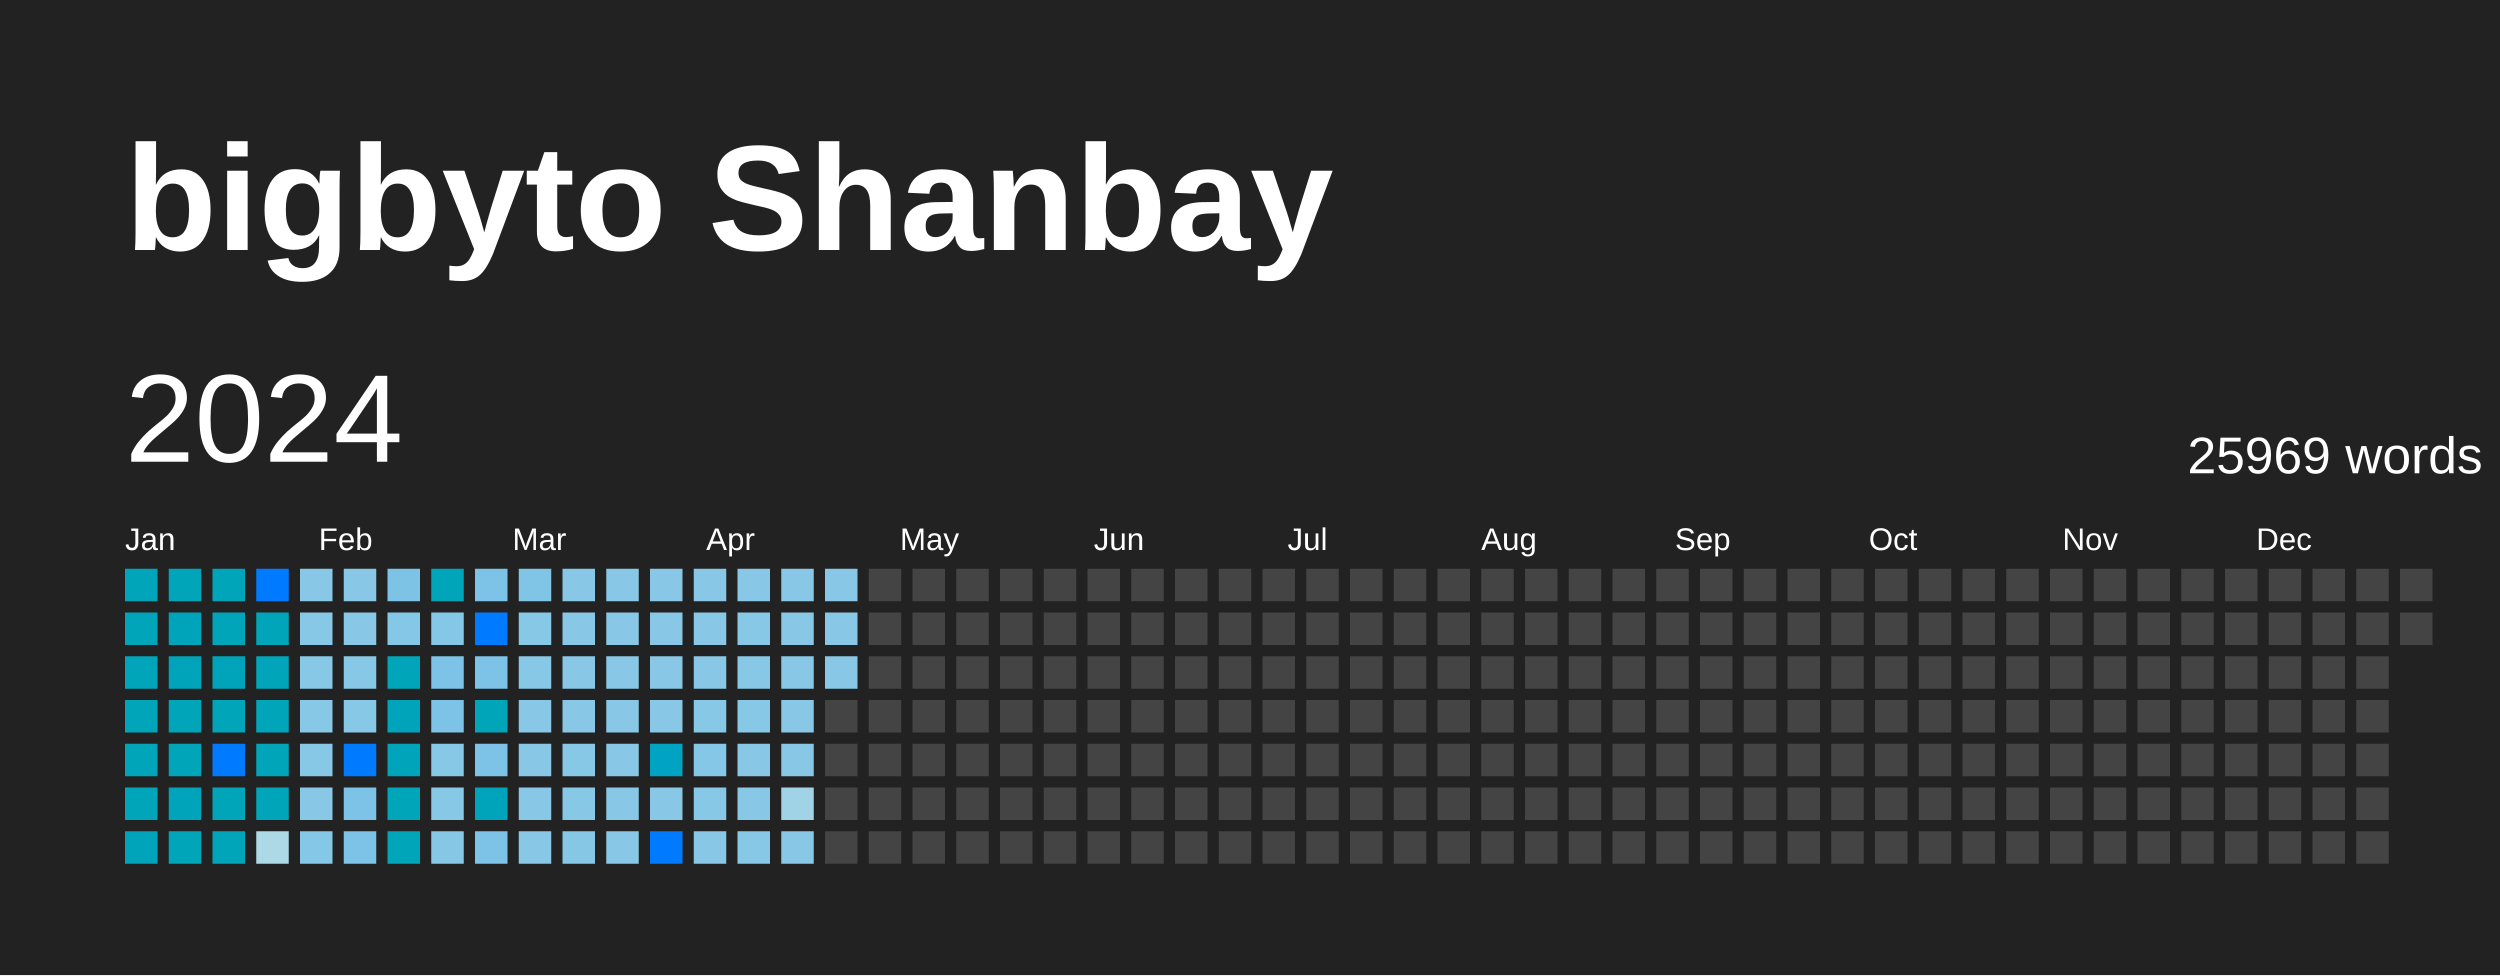
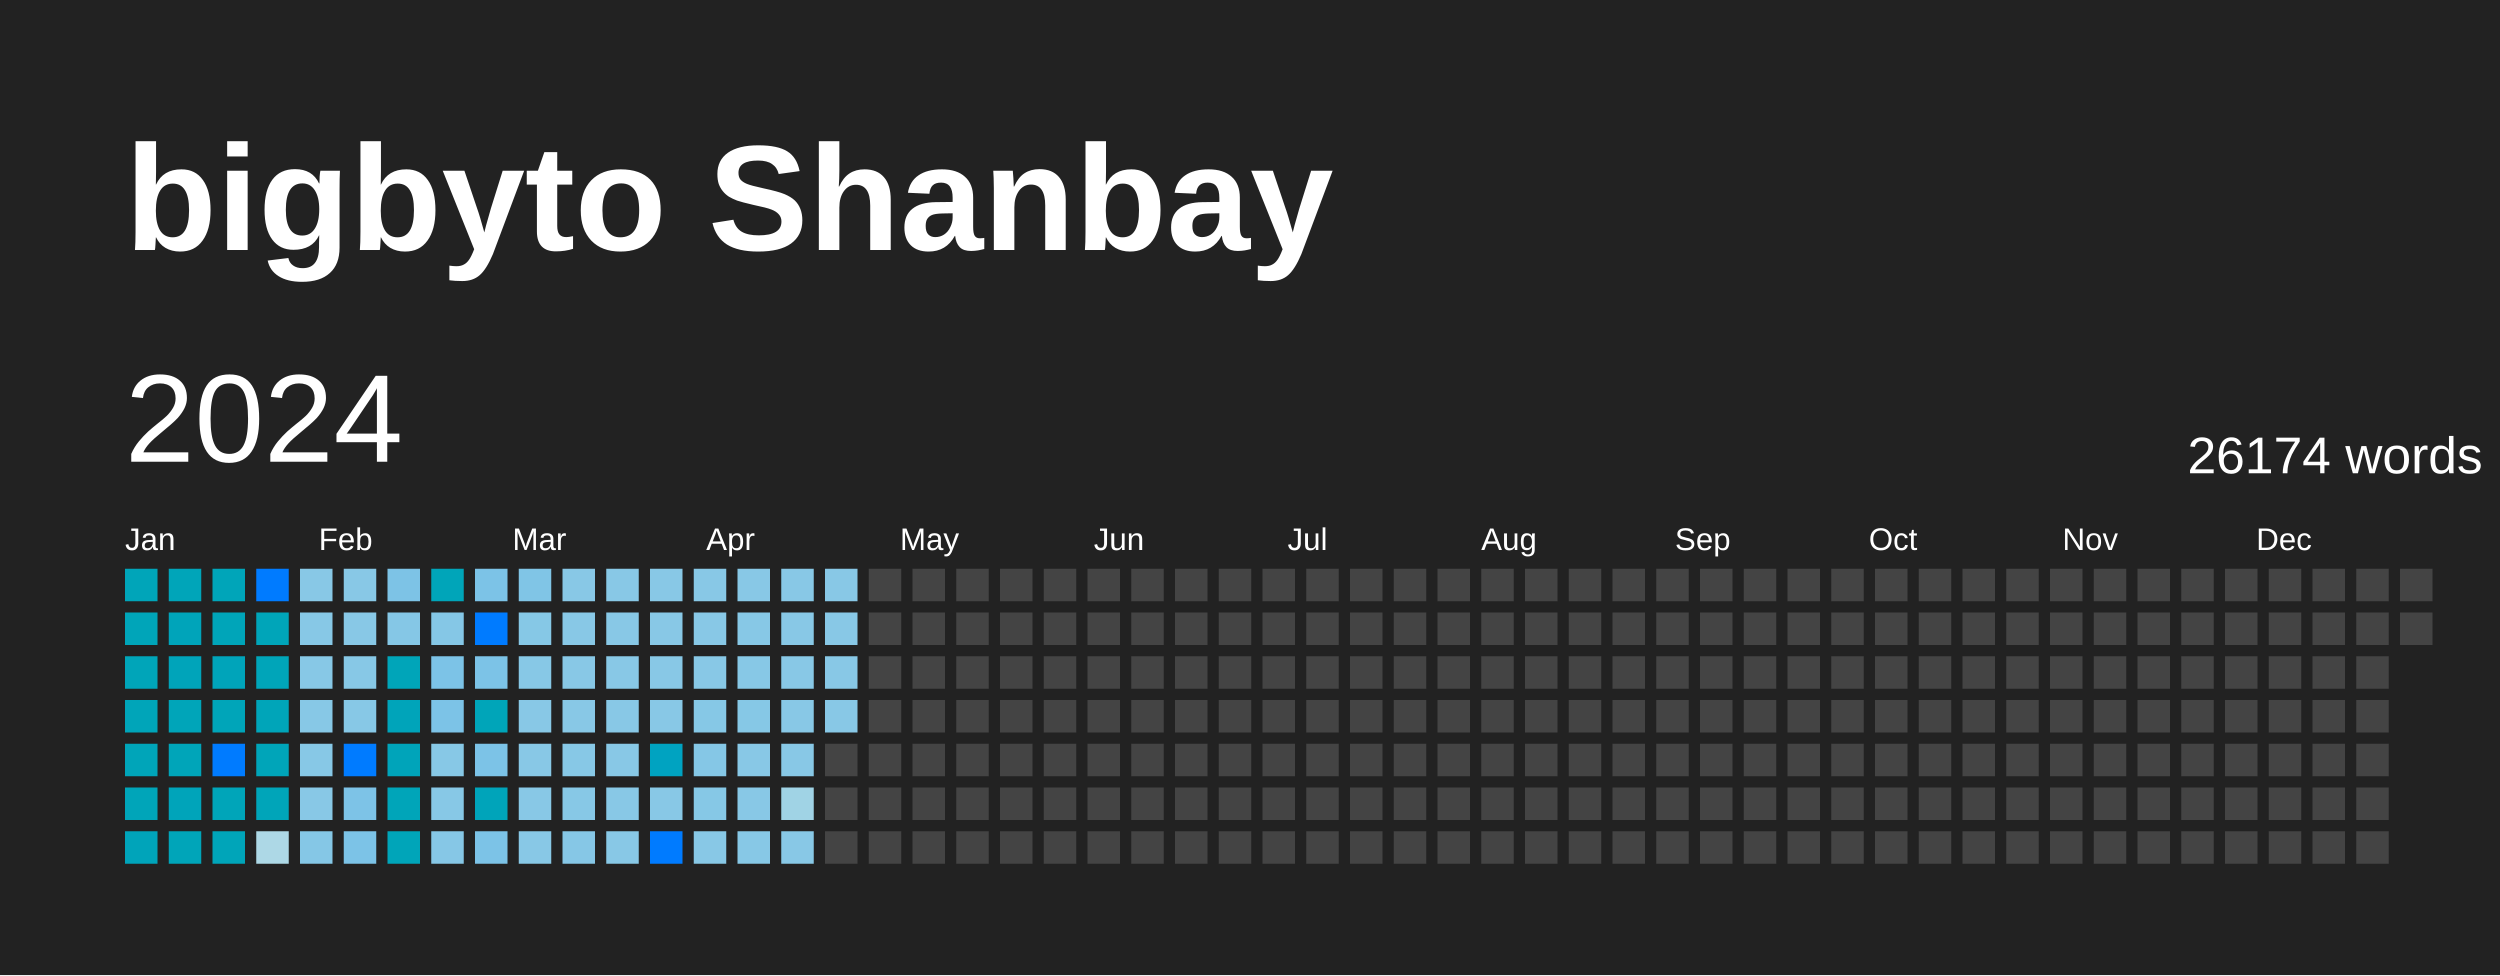
<svg xmlns="http://www.w3.org/2000/svg" baseProfile="full" height="78mm" version="1.1" viewBox="0,0,200,78" width="200mm">
  <defs />
  <rect fill="#222222" height="78" width="200" x="0" y="0" />
  <text fill="#FFFFFF" style="font-size:12px; font-family:Arial; font-weight:bold;" x="10" y="20">bigbyto Shanbay</text>
  <text dominant-baseline="hanging" fill="#FFFFFF" style="font-size:10.0px; font-family:Arial;" x="10" y="30">2024</text>
-   <text dominant-baseline="hanging" fill="#FFFFFF" style="font-size:4.125px; font-family:Arial;" x="175" y="35">25969 words</text>
+   <text dominant-baseline="hanging" fill="#FFFFFF" style="font-size:4.125px; font-family:Arial;" x="175" y="35">26174 words</text>
  <text fill="#FFFFFF" style="font-size:2.5px; font-family:Arial" x="10.0" y="44">Jan</text>
  <text fill="#FFFFFF" style="font-size:2.5px; font-family:Arial" x="25.5" y="44">Feb</text>
  <text fill="#FFFFFF" style="font-size:2.5px; font-family:Arial" x="41.0" y="44">Mar</text>
  <text fill="#FFFFFF" style="font-size:2.5px; font-family:Arial" x="56.5" y="44">Apr</text>
  <text fill="#FFFFFF" style="font-size:2.5px; font-family:Arial" x="72.0" y="44">May</text>
  <text fill="#FFFFFF" style="font-size:2.5px; font-family:Arial" x="87.5" y="44">Jun</text>
  <text fill="#FFFFFF" style="font-size:2.5px; font-family:Arial" x="103.0" y="44">Jul</text>
  <text fill="#FFFFFF" style="font-size:2.5px; font-family:Arial" x="118.5" y="44">Aug</text>
  <text fill="#FFFFFF" style="font-size:2.5px; font-family:Arial" x="134.0" y="44">Sep</text>
  <text fill="#FFFFFF" style="font-size:2.5px; font-family:Arial" x="149.5" y="44">Oct</text>
  <text fill="#FFFFFF" style="font-size:2.5px; font-family:Arial" x="165.0" y="44">Nov</text>
  <text fill="#FFFFFF" style="font-size:2.5px; font-family:Arial" x="180.5" y="44">Dec</text>
  <rect fill="#00a5b9" height="2.6" width="2.6" x="10.0" y="45.5" />
  <rect fill="#00a5b9" height="2.6" width="2.6" x="10.0" y="49.0" />
  <rect fill="#00a5b9" height="2.6" width="2.6" x="10.0" y="52.5" />
  <rect fill="#00a5b9" height="2.6" width="2.6" x="10.0" y="56.0" />
  <rect fill="#00a5b9" height="2.6" width="2.6" x="10.0" y="59.5" />
  <rect fill="#00a5b9" height="2.6" width="2.6" x="10.0" y="63.0" />
  <rect fill="#00a4ba" height="2.6" width="2.6" x="10.0" y="66.5" />
  <rect fill="#00a5b9" height="2.6" width="2.6" x="13.5" y="45.5" />
  <rect fill="#00a4ba" height="2.6" width="2.6" x="13.5" y="49.0" />
  <rect fill="#00a4ba" height="2.6" width="2.6" x="13.5" y="52.5" />
  <rect fill="#00a5b9" height="2.6" width="2.6" x="13.5" y="56.0" />
  <rect fill="#00a5b9" height="2.6" width="2.6" x="13.5" y="59.5" />
  <rect fill="#00a4ba" height="2.6" width="2.6" x="13.5" y="63.0" />
  <rect fill="#00a5b9" height="2.6" width="2.6" x="13.5" y="66.5" />
  <rect fill="#00a5b9" height="2.6" width="2.6" x="17.0" y="45.5" />
  <rect fill="#00a5b9" height="2.6" width="2.6" x="17.0" y="49.0" />
  <rect fill="#00a4ba" height="2.6" width="2.6" x="17.0" y="52.5" />
  <rect fill="#00a5b9" height="2.6" width="2.6" x="17.0" y="56.0" />
  <rect fill="#007BFF" height="2.6" width="2.6" x="17.0" y="59.5" />
  <rect fill="#00a5b9" height="2.6" width="2.6" x="17.0" y="63.0" />
  <rect fill="#00a5b9" height="2.6" width="2.6" x="17.0" y="66.5" />
  <rect fill="#007BFF" height="2.6" width="2.6" x="20.5" y="45.5" />
  <rect fill="#00a5b9" height="2.6" width="2.6" x="20.5" y="49.0" />
  <rect fill="#00a5b9" height="2.6" width="2.6" x="20.5" y="52.5" />
  <rect fill="#00a5b9" height="2.6" width="2.6" x="20.5" y="56.0" />
  <rect fill="#00a5b9" height="2.6" width="2.6" x="20.5" y="59.5" />
  <rect fill="#00a5b9" height="2.6" width="2.6" x="20.5" y="63.0" />
  <rect fill="#add8e6" height="2.6" width="2.6" x="20.5" y="66.5" />
  <rect fill="#88c8e6" height="2.6" width="2.6" x="24.0" y="45.5" />
  <rect fill="#87c8e6" height="2.6" width="2.6" x="24.0" y="49.0" />
  <rect fill="#87c8e6" height="2.6" width="2.6" x="24.0" y="52.5" />
  <rect fill="#87c8e6" height="2.6" width="2.6" x="24.0" y="56.0" />
  <rect fill="#87c8e6" height="2.6" width="2.6" x="24.0" y="59.5" />
  <rect fill="#88c8e6" height="2.6" width="2.6" x="24.0" y="63.0" />
  <rect fill="#85c7e6" height="2.6" width="2.6" x="24.0" y="66.5" />
  <rect fill="#88c8e6" height="2.6" width="2.6" x="27.5" y="45.5" />
  <rect fill="#88c8e6" height="2.6" width="2.6" x="27.5" y="49.0" />
  <rect fill="#87c8e6" height="2.6" width="2.6" x="27.5" y="52.5" />
  <rect fill="#87c8e6" height="2.6" width="2.6" x="27.5" y="56.0" />
  <rect fill="#007BFF" height="2.6" width="2.6" x="27.5" y="59.5" />
  <rect fill="#7dc3e7" height="2.6" width="2.6" x="27.5" y="63.0" />
  <rect fill="#7cc3e7" height="2.6" width="2.6" x="27.5" y="66.5" />
  <rect fill="#7dc3e6" height="2.6" width="2.6" x="31.0" y="45.5" />
  <rect fill="#85c7e6" height="2.6" width="2.6" x="31.0" y="49.0" />
  <rect fill="#00a5b9" height="2.6" width="2.6" x="31.0" y="52.5" />
  <rect fill="#00a4ba" height="2.6" width="2.6" x="31.0" y="56.0" />
  <rect fill="#00a4ba" height="2.6" width="2.6" x="31.0" y="59.5" />
  <rect fill="#00a5b9" height="2.6" width="2.6" x="31.0" y="63.0" />
  <rect fill="#00a5b9" height="2.6" width="2.6" x="31.0" y="66.5" />
  <rect fill="#00a5b9" height="2.6" width="2.6" x="34.5" y="45.5" />
  <rect fill="#85c7e6" height="2.6" width="2.6" x="34.5" y="49.0" />
  <rect fill="#7cc3e7" height="2.6" width="2.6" x="34.5" y="52.5" />
  <rect fill="#7cc3e7" height="2.6" width="2.6" x="34.5" y="56.0" />
  <rect fill="#87c8e6" height="2.6" width="2.6" x="34.5" y="59.5" />
  <rect fill="#87c8e6" height="2.6" width="2.6" x="34.5" y="63.0" />
  <rect fill="#86c7e6" height="2.6" width="2.6" x="34.5" y="66.5" />
  <rect fill="#7cc3e7" height="2.6" width="2.6" x="38.0" y="45.5" />
  <rect fill="#007BFF" height="2.6" width="2.6" x="38.0" y="49.0" />
  <rect fill="#7cc3e7" height="2.6" width="2.6" x="38.0" y="52.5" />
  <rect fill="#00a5b9" height="2.6" width="2.6" x="38.0" y="56.0" />
  <rect fill="#7cc3e7" height="2.6" width="2.6" x="38.0" y="59.5" />
  <rect fill="#00a4ba" height="2.6" width="2.6" x="38.0" y="63.0" />
  <rect fill="#7cc3e7" height="2.6" width="2.6" x="38.0" y="66.5" />
  <rect fill="#80c5e6" height="2.6" width="2.6" x="41.5" y="45.5" />
  <rect fill="#86c8e6" height="2.6" width="2.6" x="41.5" y="49.0" />
  <rect fill="#87c8e6" height="2.6" width="2.6" x="41.5" y="52.5" />
  <rect fill="#88c8e6" height="2.6" width="2.6" x="41.5" y="56.0" />
  <rect fill="#88c8e6" height="2.6" width="2.6" x="41.5" y="59.5" />
  <rect fill="#88c8e6" height="2.6" width="2.6" x="41.5" y="63.0" />
  <rect fill="#88c8e6" height="2.6" width="2.6" x="41.5" y="66.5" />
  <rect fill="#88c8e6" height="2.6" width="2.6" x="45.0" y="45.5" />
  <rect fill="#88c8e6" height="2.6" width="2.6" x="45.0" y="49.0" />
  <rect fill="#88c8e6" height="2.6" width="2.6" x="45.0" y="52.5" />
  <rect fill="#88c8e6" height="2.6" width="2.6" x="45.0" y="56.0" />
  <rect fill="#87c8e6" height="2.6" width="2.6" x="45.0" y="59.5" />
  <rect fill="#87c8e6" height="2.6" width="2.6" x="45.0" y="63.0" />
  <rect fill="#86c7e6" height="2.6" width="2.6" x="45.0" y="66.5" />
  <rect fill="#88c8e6" height="2.6" width="2.6" x="48.5" y="45.5" />
  <rect fill="#88c8e6" height="2.6" width="2.6" x="48.5" y="49.0" />
  <rect fill="#88c8e6" height="2.6" width="2.6" x="48.5" y="52.5" />
  <rect fill="#88c8e6" height="2.6" width="2.6" x="48.5" y="56.0" />
  <rect fill="#88c8e6" height="2.6" width="2.6" x="48.5" y="59.5" />
  <rect fill="#88c8e6" height="2.6" width="2.6" x="48.5" y="63.0" />
  <rect fill="#88c8e6" height="2.6" width="2.6" x="48.5" y="66.5" />
  <rect fill="#88c8e6" height="2.6" width="2.6" x="52.0" y="45.5" />
  <rect fill="#88c8e6" height="2.6" width="2.6" x="52.0" y="49.0" />
  <rect fill="#88c8e6" height="2.6" width="2.6" x="52.0" y="52.5" />
  <rect fill="#88c8e6" height="2.6" width="2.6" x="52.0" y="56.0" />
  <rect fill="#00a3c1" height="2.6" width="2.6" x="52.0" y="59.5" />
  <rect fill="#88c8e6" height="2.6" width="2.6" x="52.0" y="63.0" />
  <rect fill="#007BFF" height="2.6" width="2.6" x="52.0" y="66.5" />
  <rect fill="#88c8e6" height="2.6" width="2.6" x="55.5" y="45.5" />
  <rect fill="#88c8e6" height="2.6" width="2.6" x="55.5" y="49.0" />
  <rect fill="#88c8e6" height="2.6" width="2.6" x="55.5" y="52.5" />
  <rect fill="#86c8e6" height="2.6" width="2.6" x="55.5" y="56.0" />
  <rect fill="#85c7e6" height="2.6" width="2.6" x="55.5" y="59.5" />
  <rect fill="#86c8e6" height="2.6" width="2.6" x="55.5" y="63.0" />
  <rect fill="#88c8e6" height="2.6" width="2.6" x="55.5" y="66.5" />
  <rect fill="#88c8e6" height="2.6" width="2.6" x="59.0" y="45.5" />
  <rect fill="#87c8e6" height="2.6" width="2.6" x="59.0" y="49.0" />
  <rect fill="#87c8e6" height="2.6" width="2.6" x="59.0" y="52.5" />
  <rect fill="#86c8e6" height="2.6" width="2.6" x="59.0" y="56.0" />
  <rect fill="#88c8e6" height="2.6" width="2.6" x="59.0" y="59.5" />
  <rect fill="#88c8e6" height="2.6" width="2.6" x="59.0" y="63.0" />
  <rect fill="#87c8e6" height="2.6" width="2.6" x="59.0" y="66.5" />
  <rect fill="#88c8e6" height="2.6" width="2.6" x="62.5" y="45.5" />
  <rect fill="#88c8e6" height="2.6" width="2.6" x="62.5" y="49.0" />
  <rect fill="#88c8e6" height="2.6" width="2.6" x="62.5" y="52.5" />
  <rect fill="#88c8e6" height="2.6" width="2.6" x="62.5" y="56.0" />
  <rect fill="#88c8e6" height="2.6" width="2.6" x="62.5" y="59.5" />
  <rect fill="#a0d3e5" height="2.6" width="2.6" x="62.5" y="63.0" />
  <rect fill="#88c8e6" height="2.6" width="2.6" x="62.5" y="66.5" />
  <rect fill="#88c8e6" height="2.6" width="2.6" x="66.0" y="45.5" />
  <rect fill="#88c8e6" height="2.6" width="2.6" x="66.0" y="49.0" />
  <rect fill="#88c8e6" height="2.6" width="2.6" x="66.0" y="52.5" />
-   <rect fill="#444444" height="2.6" width="2.6" x="66.0" y="56.0" />
+   <rect fill="#88c8e6" height="2.6" width="2.6" x="66.0" y="56.0" />
  <rect fill="#444444" height="2.6" width="2.6" x="66.0" y="59.5" />
  <rect fill="#444444" height="2.6" width="2.6" x="66.0" y="63.0" />
  <rect fill="#444444" height="2.6" width="2.6" x="66.0" y="66.5" />
  <rect fill="#444444" height="2.6" width="2.6" x="69.5" y="45.5" />
  <rect fill="#444444" height="2.6" width="2.6" x="69.5" y="49.0" />
  <rect fill="#444444" height="2.6" width="2.6" x="69.5" y="52.5" />
  <rect fill="#444444" height="2.6" width="2.6" x="69.5" y="56.0" />
  <rect fill="#444444" height="2.6" width="2.6" x="69.5" y="59.5" />
  <rect fill="#444444" height="2.6" width="2.6" x="69.5" y="63.0" />
  <rect fill="#444444" height="2.6" width="2.6" x="69.5" y="66.5" />
  <rect fill="#444444" height="2.6" width="2.6" x="73.0" y="45.5" />
  <rect fill="#444444" height="2.6" width="2.6" x="73.0" y="49.0" />
  <rect fill="#444444" height="2.6" width="2.6" x="73.0" y="52.5" />
  <rect fill="#444444" height="2.6" width="2.6" x="73.0" y="56.0" />
  <rect fill="#444444" height="2.6" width="2.6" x="73.0" y="59.5" />
  <rect fill="#444444" height="2.6" width="2.6" x="73.0" y="63.0" />
  <rect fill="#444444" height="2.6" width="2.6" x="73.0" y="66.5" />
  <rect fill="#444444" height="2.6" width="2.6" x="76.5" y="45.5" />
  <rect fill="#444444" height="2.6" width="2.6" x="76.5" y="49.0" />
  <rect fill="#444444" height="2.6" width="2.6" x="76.5" y="52.5" />
  <rect fill="#444444" height="2.6" width="2.6" x="76.5" y="56.0" />
  <rect fill="#444444" height="2.6" width="2.6" x="76.5" y="59.5" />
  <rect fill="#444444" height="2.6" width="2.6" x="76.5" y="63.0" />
  <rect fill="#444444" height="2.6" width="2.6" x="76.5" y="66.5" />
  <rect fill="#444444" height="2.6" width="2.6" x="80.0" y="45.5" />
  <rect fill="#444444" height="2.6" width="2.6" x="80.0" y="49.0" />
  <rect fill="#444444" height="2.6" width="2.6" x="80.0" y="52.5" />
  <rect fill="#444444" height="2.6" width="2.6" x="80.0" y="56.0" />
  <rect fill="#444444" height="2.6" width="2.6" x="80.0" y="59.5" />
  <rect fill="#444444" height="2.6" width="2.6" x="80.0" y="63.0" />
  <rect fill="#444444" height="2.6" width="2.6" x="80.0" y="66.5" />
  <rect fill="#444444" height="2.6" width="2.6" x="83.5" y="45.5" />
  <rect fill="#444444" height="2.6" width="2.6" x="83.5" y="49.0" />
  <rect fill="#444444" height="2.6" width="2.6" x="83.5" y="52.5" />
  <rect fill="#444444" height="2.6" width="2.6" x="83.5" y="56.0" />
  <rect fill="#444444" height="2.6" width="2.6" x="83.5" y="59.5" />
  <rect fill="#444444" height="2.6" width="2.6" x="83.5" y="63.0" />
  <rect fill="#444444" height="2.6" width="2.6" x="83.5" y="66.5" />
  <rect fill="#444444" height="2.6" width="2.6" x="87.0" y="45.5" />
  <rect fill="#444444" height="2.6" width="2.6" x="87.0" y="49.0" />
  <rect fill="#444444" height="2.6" width="2.6" x="87.0" y="52.5" />
  <rect fill="#444444" height="2.6" width="2.6" x="87.0" y="56.0" />
  <rect fill="#444444" height="2.6" width="2.6" x="87.0" y="59.5" />
  <rect fill="#444444" height="2.6" width="2.6" x="87.0" y="63.0" />
  <rect fill="#444444" height="2.6" width="2.6" x="87.0" y="66.5" />
  <rect fill="#444444" height="2.6" width="2.6" x="90.5" y="45.5" />
  <rect fill="#444444" height="2.6" width="2.6" x="90.5" y="49.0" />
  <rect fill="#444444" height="2.6" width="2.6" x="90.5" y="52.5" />
  <rect fill="#444444" height="2.6" width="2.6" x="90.5" y="56.0" />
  <rect fill="#444444" height="2.6" width="2.6" x="90.5" y="59.5" />
  <rect fill="#444444" height="2.6" width="2.6" x="90.5" y="63.0" />
  <rect fill="#444444" height="2.6" width="2.6" x="90.5" y="66.5" />
  <rect fill="#444444" height="2.6" width="2.6" x="94.0" y="45.5" />
  <rect fill="#444444" height="2.6" width="2.6" x="94.0" y="49.0" />
  <rect fill="#444444" height="2.6" width="2.6" x="94.0" y="52.5" />
  <rect fill="#444444" height="2.6" width="2.6" x="94.0" y="56.0" />
  <rect fill="#444444" height="2.6" width="2.6" x="94.0" y="59.5" />
  <rect fill="#444444" height="2.6" width="2.6" x="94.0" y="63.0" />
  <rect fill="#444444" height="2.6" width="2.6" x="94.0" y="66.5" />
  <rect fill="#444444" height="2.6" width="2.6" x="97.5" y="45.5" />
  <rect fill="#444444" height="2.6" width="2.6" x="97.5" y="49.0" />
  <rect fill="#444444" height="2.6" width="2.6" x="97.5" y="52.5" />
  <rect fill="#444444" height="2.6" width="2.6" x="97.5" y="56.0" />
  <rect fill="#444444" height="2.6" width="2.6" x="97.5" y="59.5" />
  <rect fill="#444444" height="2.6" width="2.6" x="97.5" y="63.0" />
  <rect fill="#444444" height="2.6" width="2.6" x="97.5" y="66.5" />
  <rect fill="#444444" height="2.6" width="2.6" x="101.0" y="45.5" />
  <rect fill="#444444" height="2.6" width="2.6" x="101.0" y="49.0" />
  <rect fill="#444444" height="2.6" width="2.6" x="101.0" y="52.5" />
  <rect fill="#444444" height="2.6" width="2.6" x="101.0" y="56.0" />
  <rect fill="#444444" height="2.6" width="2.6" x="101.0" y="59.5" />
  <rect fill="#444444" height="2.6" width="2.6" x="101.0" y="63.0" />
  <rect fill="#444444" height="2.6" width="2.6" x="101.0" y="66.5" />
  <rect fill="#444444" height="2.6" width="2.6" x="104.5" y="45.5" />
  <rect fill="#444444" height="2.6" width="2.6" x="104.5" y="49.0" />
  <rect fill="#444444" height="2.6" width="2.6" x="104.5" y="52.5" />
  <rect fill="#444444" height="2.6" width="2.6" x="104.5" y="56.0" />
  <rect fill="#444444" height="2.6" width="2.6" x="104.5" y="59.5" />
  <rect fill="#444444" height="2.6" width="2.6" x="104.5" y="63.0" />
  <rect fill="#444444" height="2.6" width="2.6" x="104.5" y="66.5" />
  <rect fill="#444444" height="2.6" width="2.6" x="108.0" y="45.5" />
  <rect fill="#444444" height="2.6" width="2.6" x="108.0" y="49.0" />
  <rect fill="#444444" height="2.6" width="2.6" x="108.0" y="52.5" />
  <rect fill="#444444" height="2.6" width="2.6" x="108.0" y="56.0" />
  <rect fill="#444444" height="2.6" width="2.6" x="108.0" y="59.5" />
  <rect fill="#444444" height="2.6" width="2.6" x="108.0" y="63.0" />
  <rect fill="#444444" height="2.6" width="2.6" x="108.0" y="66.5" />
  <rect fill="#444444" height="2.6" width="2.6" x="111.5" y="45.5" />
  <rect fill="#444444" height="2.6" width="2.6" x="111.5" y="49.0" />
  <rect fill="#444444" height="2.6" width="2.6" x="111.5" y="52.5" />
  <rect fill="#444444" height="2.6" width="2.6" x="111.5" y="56.0" />
  <rect fill="#444444" height="2.6" width="2.6" x="111.5" y="59.5" />
  <rect fill="#444444" height="2.6" width="2.6" x="111.5" y="63.0" />
  <rect fill="#444444" height="2.6" width="2.6" x="111.5" y="66.5" />
  <rect fill="#444444" height="2.6" width="2.6" x="115.0" y="45.5" />
  <rect fill="#444444" height="2.6" width="2.6" x="115.0" y="49.0" />
  <rect fill="#444444" height="2.6" width="2.6" x="115.0" y="52.5" />
  <rect fill="#444444" height="2.6" width="2.6" x="115.0" y="56.0" />
  <rect fill="#444444" height="2.6" width="2.6" x="115.0" y="59.5" />
  <rect fill="#444444" height="2.6" width="2.6" x="115.0" y="63.0" />
  <rect fill="#444444" height="2.6" width="2.6" x="115.0" y="66.5" />
  <rect fill="#444444" height="2.6" width="2.6" x="118.5" y="45.5" />
  <rect fill="#444444" height="2.6" width="2.6" x="118.5" y="49.0" />
  <rect fill="#444444" height="2.6" width="2.6" x="118.5" y="52.5" />
  <rect fill="#444444" height="2.6" width="2.6" x="118.5" y="56.0" />
  <rect fill="#444444" height="2.6" width="2.6" x="118.5" y="59.5" />
  <rect fill="#444444" height="2.6" width="2.6" x="118.5" y="63.0" />
  <rect fill="#444444" height="2.6" width="2.6" x="118.5" y="66.5" />
  <rect fill="#444444" height="2.6" width="2.6" x="122.0" y="45.5" />
  <rect fill="#444444" height="2.6" width="2.6" x="122.0" y="49.0" />
  <rect fill="#444444" height="2.6" width="2.6" x="122.0" y="52.5" />
  <rect fill="#444444" height="2.6" width="2.6" x="122.0" y="56.0" />
  <rect fill="#444444" height="2.6" width="2.6" x="122.0" y="59.5" />
  <rect fill="#444444" height="2.6" width="2.6" x="122.0" y="63.0" />
  <rect fill="#444444" height="2.6" width="2.6" x="122.0" y="66.5" />
  <rect fill="#444444" height="2.6" width="2.6" x="125.5" y="45.5" />
  <rect fill="#444444" height="2.6" width="2.6" x="125.5" y="49.0" />
  <rect fill="#444444" height="2.6" width="2.6" x="125.5" y="52.5" />
  <rect fill="#444444" height="2.6" width="2.6" x="125.5" y="56.0" />
  <rect fill="#444444" height="2.6" width="2.6" x="125.5" y="59.5" />
  <rect fill="#444444" height="2.6" width="2.6" x="125.5" y="63.0" />
  <rect fill="#444444" height="2.6" width="2.6" x="125.5" y="66.5" />
  <rect fill="#444444" height="2.6" width="2.6" x="129.0" y="45.5" />
  <rect fill="#444444" height="2.6" width="2.6" x="129.0" y="49.0" />
  <rect fill="#444444" height="2.6" width="2.6" x="129.0" y="52.5" />
  <rect fill="#444444" height="2.6" width="2.6" x="129.0" y="56.0" />
  <rect fill="#444444" height="2.6" width="2.6" x="129.0" y="59.5" />
  <rect fill="#444444" height="2.6" width="2.6" x="129.0" y="63.0" />
  <rect fill="#444444" height="2.6" width="2.6" x="129.0" y="66.5" />
  <rect fill="#444444" height="2.6" width="2.6" x="132.5" y="45.5" />
  <rect fill="#444444" height="2.6" width="2.6" x="132.5" y="49.0" />
  <rect fill="#444444" height="2.6" width="2.6" x="132.5" y="52.5" />
  <rect fill="#444444" height="2.6" width="2.6" x="132.5" y="56.0" />
  <rect fill="#444444" height="2.6" width="2.6" x="132.5" y="59.5" />
  <rect fill="#444444" height="2.6" width="2.6" x="132.5" y="63.0" />
  <rect fill="#444444" height="2.6" width="2.6" x="132.5" y="66.5" />
  <rect fill="#444444" height="2.6" width="2.6" x="136.0" y="45.5" />
  <rect fill="#444444" height="2.6" width="2.6" x="136.0" y="49.0" />
  <rect fill="#444444" height="2.6" width="2.6" x="136.0" y="52.5" />
  <rect fill="#444444" height="2.6" width="2.6" x="136.0" y="56.0" />
  <rect fill="#444444" height="2.6" width="2.6" x="136.0" y="59.5" />
  <rect fill="#444444" height="2.6" width="2.6" x="136.0" y="63.0" />
  <rect fill="#444444" height="2.6" width="2.6" x="136.0" y="66.5" />
  <rect fill="#444444" height="2.6" width="2.6" x="139.5" y="45.5" />
  <rect fill="#444444" height="2.6" width="2.6" x="139.5" y="49.0" />
  <rect fill="#444444" height="2.6" width="2.6" x="139.5" y="52.5" />
  <rect fill="#444444" height="2.6" width="2.6" x="139.5" y="56.0" />
  <rect fill="#444444" height="2.6" width="2.6" x="139.5" y="59.5" />
  <rect fill="#444444" height="2.6" width="2.6" x="139.5" y="63.0" />
  <rect fill="#444444" height="2.6" width="2.6" x="139.5" y="66.5" />
  <rect fill="#444444" height="2.6" width="2.6" x="143.0" y="45.5" />
  <rect fill="#444444" height="2.6" width="2.6" x="143.0" y="49.0" />
  <rect fill="#444444" height="2.6" width="2.6" x="143.0" y="52.5" />
  <rect fill="#444444" height="2.6" width="2.6" x="143.0" y="56.0" />
  <rect fill="#444444" height="2.6" width="2.6" x="143.0" y="59.5" />
  <rect fill="#444444" height="2.6" width="2.6" x="143.0" y="63.0" />
  <rect fill="#444444" height="2.6" width="2.6" x="143.0" y="66.5" />
  <rect fill="#444444" height="2.6" width="2.6" x="146.5" y="45.5" />
  <rect fill="#444444" height="2.6" width="2.6" x="146.5" y="49.0" />
  <rect fill="#444444" height="2.6" width="2.6" x="146.5" y="52.5" />
  <rect fill="#444444" height="2.6" width="2.6" x="146.5" y="56.0" />
  <rect fill="#444444" height="2.6" width="2.6" x="146.5" y="59.5" />
  <rect fill="#444444" height="2.6" width="2.6" x="146.5" y="63.0" />
  <rect fill="#444444" height="2.6" width="2.6" x="146.5" y="66.5" />
  <rect fill="#444444" height="2.6" width="2.6" x="150.0" y="45.5" />
  <rect fill="#444444" height="2.6" width="2.6" x="150.0" y="49.0" />
  <rect fill="#444444" height="2.6" width="2.6" x="150.0" y="52.5" />
  <rect fill="#444444" height="2.6" width="2.6" x="150.0" y="56.0" />
  <rect fill="#444444" height="2.6" width="2.6" x="150.0" y="59.5" />
  <rect fill="#444444" height="2.6" width="2.6" x="150.0" y="63.0" />
  <rect fill="#444444" height="2.6" width="2.6" x="150.0" y="66.5" />
  <rect fill="#444444" height="2.6" width="2.6" x="153.5" y="45.5" />
  <rect fill="#444444" height="2.6" width="2.6" x="153.5" y="49.0" />
  <rect fill="#444444" height="2.6" width="2.6" x="153.5" y="52.5" />
  <rect fill="#444444" height="2.6" width="2.6" x="153.5" y="56.0" />
  <rect fill="#444444" height="2.6" width="2.6" x="153.5" y="59.5" />
  <rect fill="#444444" height="2.6" width="2.6" x="153.5" y="63.0" />
  <rect fill="#444444" height="2.6" width="2.6" x="153.5" y="66.5" />
  <rect fill="#444444" height="2.6" width="2.6" x="157.0" y="45.5" />
  <rect fill="#444444" height="2.6" width="2.6" x="157.0" y="49.0" />
  <rect fill="#444444" height="2.6" width="2.6" x="157.0" y="52.5" />
  <rect fill="#444444" height="2.6" width="2.6" x="157.0" y="56.0" />
  <rect fill="#444444" height="2.6" width="2.6" x="157.0" y="59.5" />
  <rect fill="#444444" height="2.6" width="2.6" x="157.0" y="63.0" />
  <rect fill="#444444" height="2.6" width="2.6" x="157.0" y="66.5" />
  <rect fill="#444444" height="2.6" width="2.6" x="160.5" y="45.5" />
  <rect fill="#444444" height="2.6" width="2.6" x="160.5" y="49.0" />
  <rect fill="#444444" height="2.6" width="2.6" x="160.5" y="52.5" />
  <rect fill="#444444" height="2.6" width="2.6" x="160.5" y="56.0" />
  <rect fill="#444444" height="2.6" width="2.6" x="160.5" y="59.5" />
  <rect fill="#444444" height="2.6" width="2.6" x="160.5" y="63.0" />
  <rect fill="#444444" height="2.6" width="2.6" x="160.5" y="66.5" />
  <rect fill="#444444" height="2.6" width="2.6" x="164.0" y="45.5" />
  <rect fill="#444444" height="2.6" width="2.6" x="164.0" y="49.0" />
  <rect fill="#444444" height="2.6" width="2.6" x="164.0" y="52.5" />
  <rect fill="#444444" height="2.6" width="2.6" x="164.0" y="56.0" />
  <rect fill="#444444" height="2.6" width="2.6" x="164.0" y="59.5" />
  <rect fill="#444444" height="2.6" width="2.6" x="164.0" y="63.0" />
  <rect fill="#444444" height="2.6" width="2.6" x="164.0" y="66.5" />
  <rect fill="#444444" height="2.6" width="2.6" x="167.5" y="45.5" />
  <rect fill="#444444" height="2.6" width="2.6" x="167.5" y="49.0" />
  <rect fill="#444444" height="2.6" width="2.6" x="167.5" y="52.5" />
  <rect fill="#444444" height="2.6" width="2.6" x="167.5" y="56.0" />
  <rect fill="#444444" height="2.6" width="2.6" x="167.5" y="59.5" />
  <rect fill="#444444" height="2.6" width="2.6" x="167.5" y="63.0" />
  <rect fill="#444444" height="2.6" width="2.6" x="167.5" y="66.5" />
  <rect fill="#444444" height="2.6" width="2.6" x="171.0" y="45.5" />
  <rect fill="#444444" height="2.6" width="2.6" x="171.0" y="49.0" />
  <rect fill="#444444" height="2.6" width="2.6" x="171.0" y="52.5" />
  <rect fill="#444444" height="2.6" width="2.6" x="171.0" y="56.0" />
  <rect fill="#444444" height="2.6" width="2.6" x="171.0" y="59.5" />
  <rect fill="#444444" height="2.6" width="2.6" x="171.0" y="63.0" />
  <rect fill="#444444" height="2.6" width="2.6" x="171.0" y="66.5" />
  <rect fill="#444444" height="2.6" width="2.6" x="174.5" y="45.5" />
  <rect fill="#444444" height="2.6" width="2.6" x="174.5" y="49.0" />
  <rect fill="#444444" height="2.6" width="2.6" x="174.5" y="52.5" />
  <rect fill="#444444" height="2.6" width="2.6" x="174.5" y="56.0" />
  <rect fill="#444444" height="2.6" width="2.6" x="174.5" y="59.5" />
  <rect fill="#444444" height="2.6" width="2.6" x="174.5" y="63.0" />
  <rect fill="#444444" height="2.6" width="2.6" x="174.5" y="66.5" />
  <rect fill="#444444" height="2.6" width="2.6" x="178.0" y="45.5" />
  <rect fill="#444444" height="2.6" width="2.6" x="178.0" y="49.0" />
  <rect fill="#444444" height="2.6" width="2.6" x="178.0" y="52.5" />
  <rect fill="#444444" height="2.6" width="2.6" x="178.0" y="56.0" />
  <rect fill="#444444" height="2.6" width="2.6" x="178.0" y="59.5" />
  <rect fill="#444444" height="2.6" width="2.6" x="178.0" y="63.0" />
  <rect fill="#444444" height="2.6" width="2.6" x="178.0" y="66.5" />
  <rect fill="#444444" height="2.6" width="2.6" x="181.5" y="45.5" />
  <rect fill="#444444" height="2.6" width="2.6" x="181.5" y="49.0" />
  <rect fill="#444444" height="2.6" width="2.6" x="181.5" y="52.5" />
  <rect fill="#444444" height="2.6" width="2.6" x="181.5" y="56.0" />
  <rect fill="#444444" height="2.6" width="2.6" x="181.5" y="59.5" />
  <rect fill="#444444" height="2.6" width="2.6" x="181.5" y="63.0" />
  <rect fill="#444444" height="2.6" width="2.6" x="181.5" y="66.5" />
  <rect fill="#444444" height="2.6" width="2.6" x="185.0" y="45.5" />
  <rect fill="#444444" height="2.6" width="2.6" x="185.0" y="49.0" />
  <rect fill="#444444" height="2.6" width="2.6" x="185.0" y="52.5" />
  <rect fill="#444444" height="2.6" width="2.6" x="185.0" y="56.0" />
  <rect fill="#444444" height="2.6" width="2.6" x="185.0" y="59.5" />
  <rect fill="#444444" height="2.6" width="2.6" x="185.0" y="63.0" />
  <rect fill="#444444" height="2.6" width="2.6" x="185.0" y="66.5" />
  <rect fill="#444444" height="2.6" width="2.6" x="188.5" y="45.5" />
  <rect fill="#444444" height="2.6" width="2.6" x="188.5" y="49.0" />
  <rect fill="#444444" height="2.6" width="2.6" x="188.5" y="52.5" />
  <rect fill="#444444" height="2.6" width="2.6" x="188.5" y="56.0" />
  <rect fill="#444444" height="2.6" width="2.6" x="188.5" y="59.5" />
  <rect fill="#444444" height="2.6" width="2.6" x="188.5" y="63.0" />
  <rect fill="#444444" height="2.6" width="2.6" x="188.5" y="66.5" />
  <rect fill="#444444" height="2.6" width="2.6" x="192.0" y="45.5" />
  <rect fill="#444444" height="2.6" width="2.6" x="192.0" y="49.0" />
</svg>
